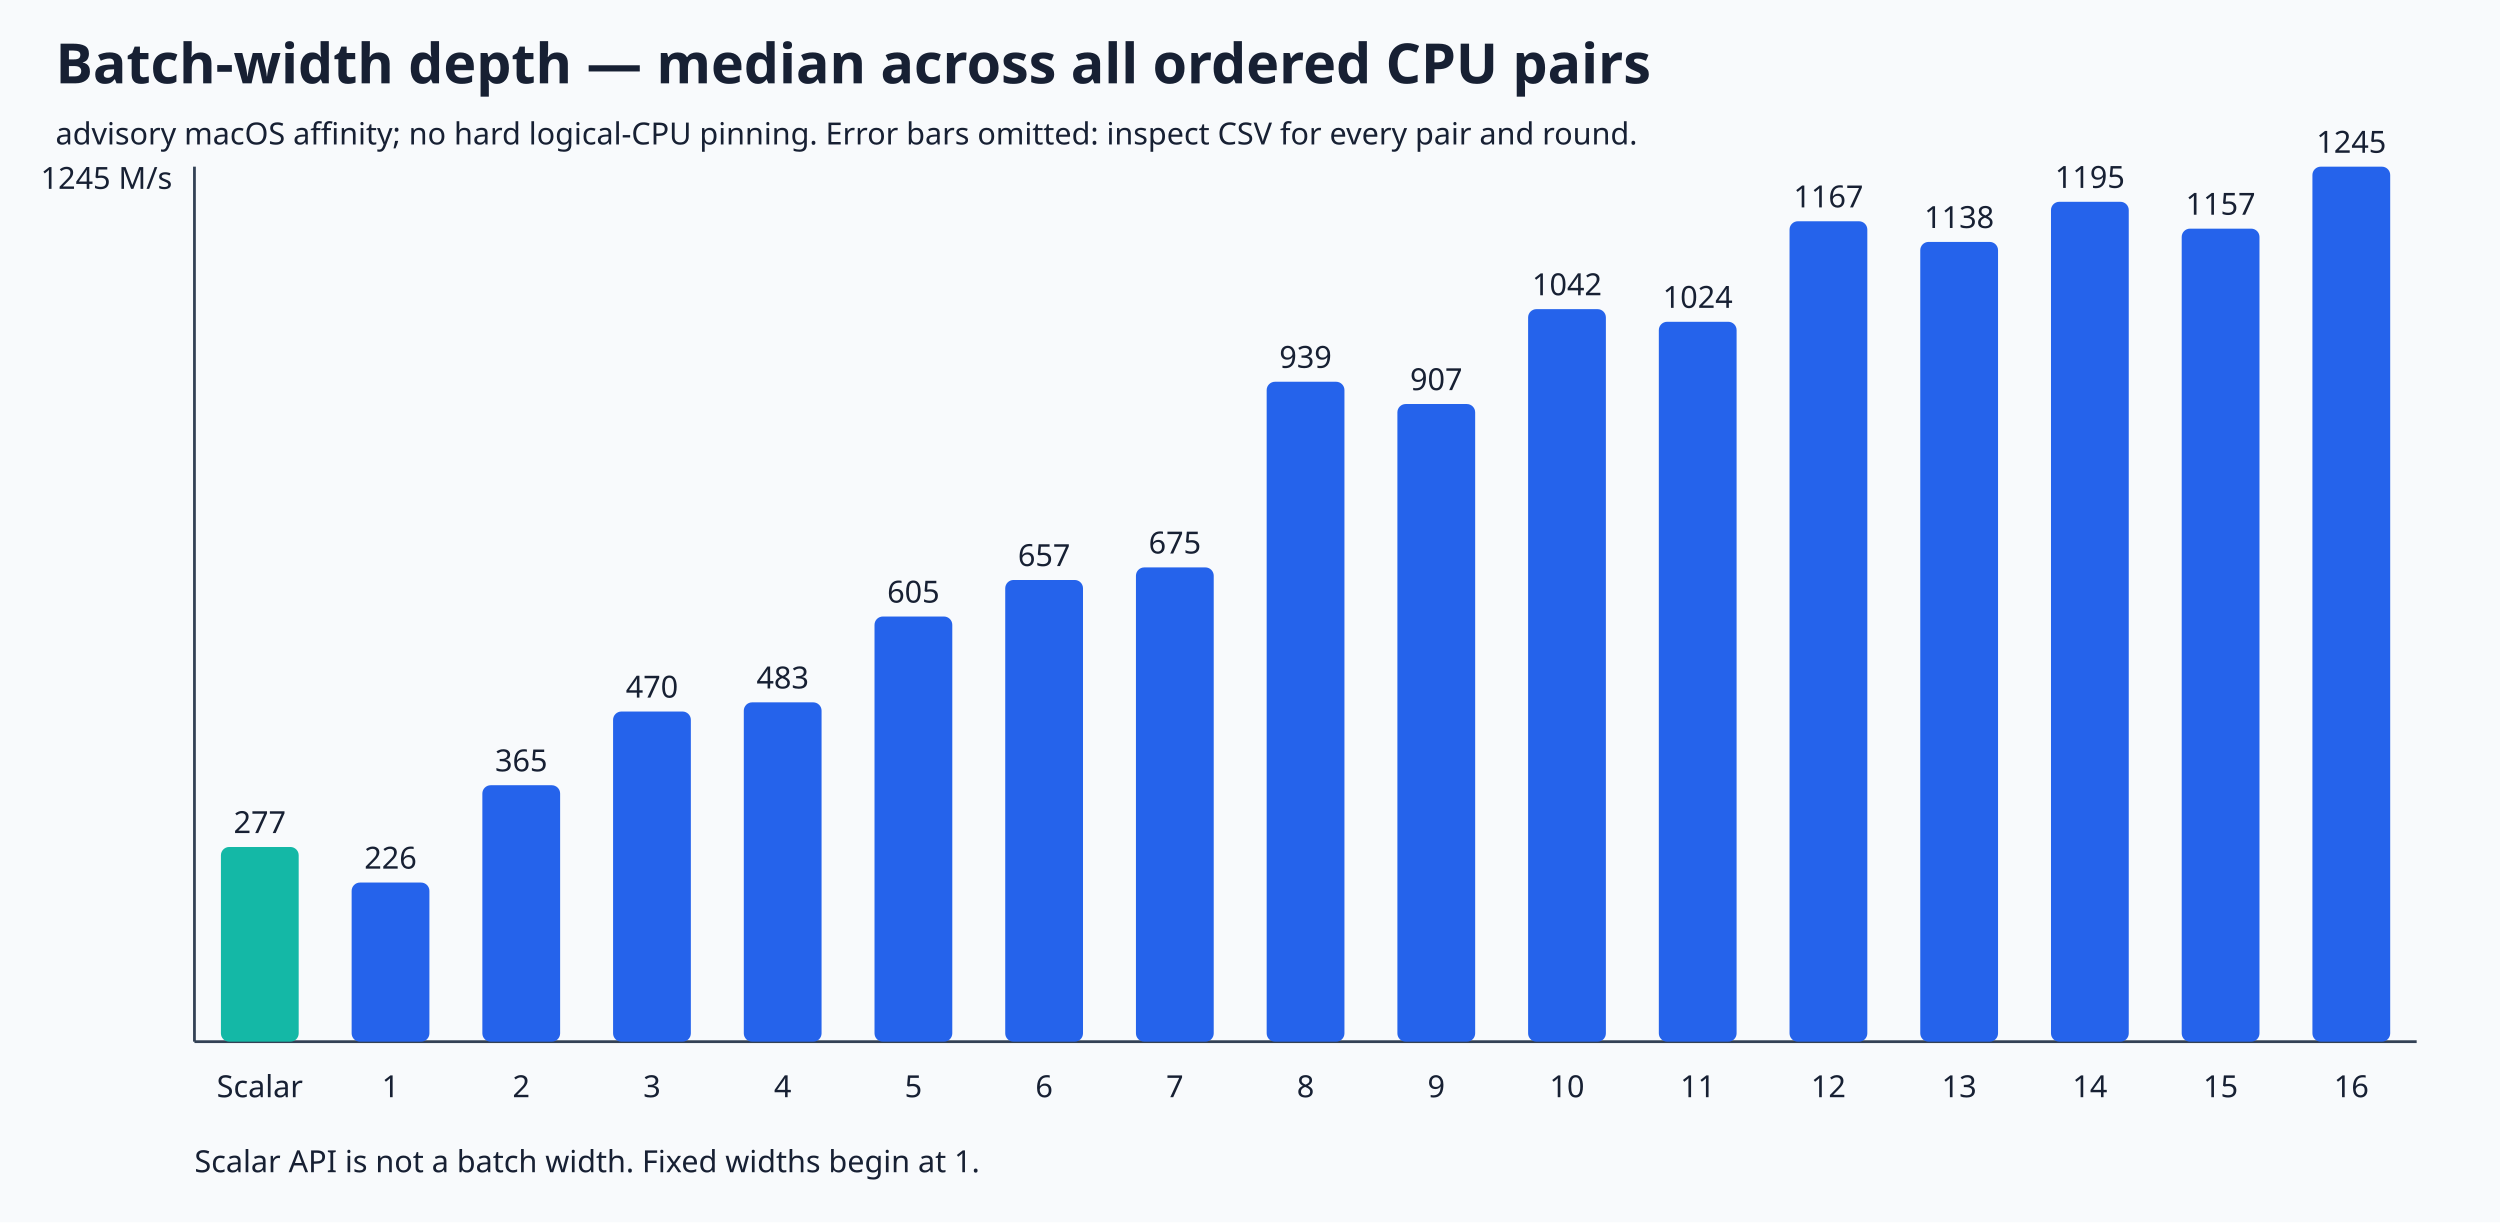
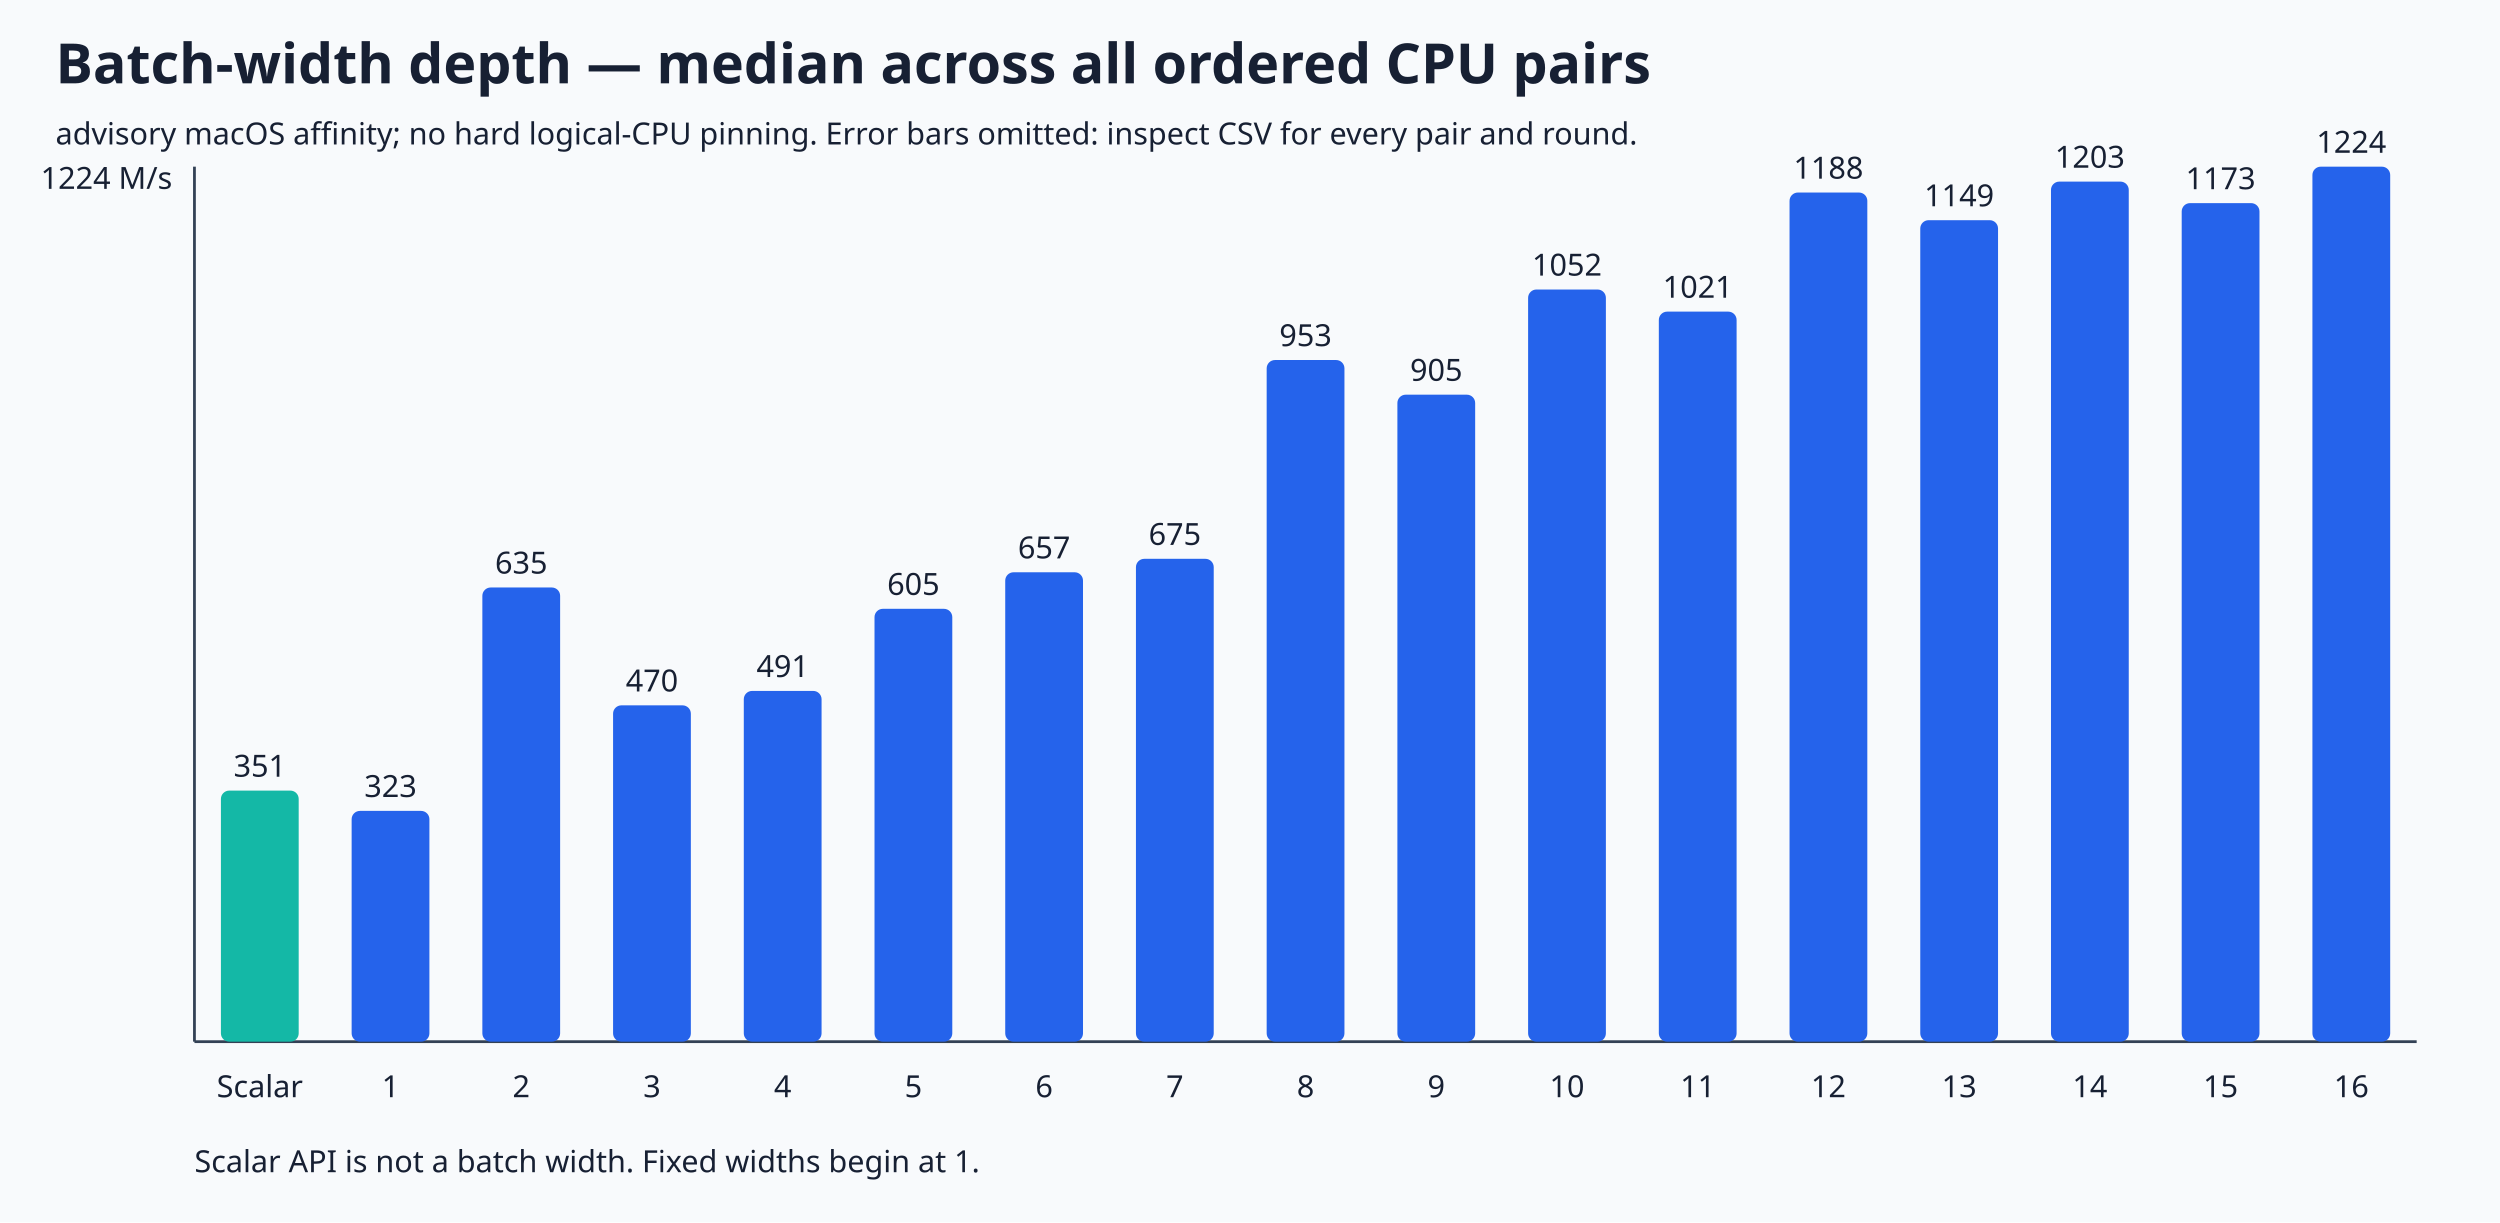
<svg xmlns="http://www.w3.org/2000/svg" width="900" height="440" viewBox="0 0 900 440">
  <style>text{font:13px sans-serif;fill:#172033}.title{font-size:20px;font-weight:bold}.small{font-size:11px}</style>
  <rect width="100%" height="100%" fill="#f8fafc" />
  <text x="20" y="30" class="title">Batch-width depth — median across all ordered CPU pairs</text>
  <text x="20" y="52" class="small">advisory macOS affinity; no hard logical-CPU pinning. Error bars omitted: inspect CSV for every pair and round.</text>
  <line x1="70" y1="375" x2="870" y2="375" stroke="#334155" />
  <line x1="70" y1="375" x2="70" y2="60" stroke="#334155" />
-   <rect x="79.529" y="304.91" width="28" height="70.09" rx="3" fill="#14b8a6" />
+   <rect x="79.529" y="284.615" width="28" height="90.385" rx="3" fill="#14b8a6" />
  <text x="93.529" y="395" text-anchor="middle" class="small">Scalar</text>
-   <text x="93.529" y="299.91" text-anchor="middle" class="small">277</text>
-   <rect x="126.588" y="317.722" width="28" height="57.278" rx="3" fill="#2563eb" />
+   <text x="93.529" y="279.615" text-anchor="middle" class="small">351</text>
+   <rect x="126.588" y="291.924" width="28" height="83.076" rx="3" fill="#2563eb" />
  <text x="140.588" y="395" text-anchor="middle" class="small">1</text>
-   <text x="140.588" y="312.722" text-anchor="middle" class="small">226</text>
-   <rect x="173.647" y="282.683" width="28" height="92.317" rx="3" fill="#2563eb" />
+   <text x="140.588" y="286.924" text-anchor="middle" class="small">323</text>
+   <rect x="173.647" y="211.496" width="28" height="163.504" rx="3" fill="#2563eb" />
  <text x="187.647" y="395" text-anchor="middle" class="small">2</text>
-   <text x="187.647" y="277.683" text-anchor="middle" class="small">365</text>
-   <rect x="220.706" y="256.149" width="28" height="118.851" rx="3" fill="#2563eb" />
+   <text x="187.647" y="206.496" text-anchor="middle" class="small">635</text>
+   <rect x="220.706" y="253.922" width="28" height="121.078" rx="3" fill="#2563eb" />
  <text x="234.706" y="395" text-anchor="middle" class="small">3</text>
-   <text x="234.706" y="251.149" text-anchor="middle" class="small">470</text>
-   <rect x="267.765" y="252.847" width="28" height="122.153" rx="3" fill="#2563eb" />
+   <text x="234.706" y="248.922" text-anchor="middle" class="small">470</text>
+   <rect x="267.765" y="248.731" width="28" height="126.269" rx="3" fill="#2563eb" />
  <text x="281.765" y="395" text-anchor="middle" class="small">4</text>
-   <text x="281.765" y="247.847" text-anchor="middle" class="small">483</text>
-   <rect x="314.824" y="221.948" width="28" height="153.052" rx="3" fill="#2563eb" />
+   <text x="281.765" y="243.731" text-anchor="middle" class="small">491</text>
+   <rect x="314.824" y="219.174" width="28" height="155.826" rx="3" fill="#2563eb" />
  <text x="328.824" y="395" text-anchor="middle" class="small">5</text>
-   <text x="328.824" y="216.948" text-anchor="middle" class="small">605</text>
-   <rect x="361.882" y="208.79" width="28" height="166.21" rx="3" fill="#2563eb" />
+   <text x="328.824" y="214.174" text-anchor="middle" class="small">605</text>
+   <rect x="361.882" y="206.019" width="28" height="168.981" rx="3" fill="#2563eb" />
  <text x="375.882" y="395" text-anchor="middle" class="small">6</text>
-   <text x="375.882" y="203.79" text-anchor="middle" class="small">657</text>
-   <rect x="408.941" y="204.267" width="28" height="170.733" rx="3" fill="#2563eb" />
+   <text x="375.882" y="201.019" text-anchor="middle" class="small">657</text>
+   <rect x="408.941" y="201.176" width="28" height="173.824" rx="3" fill="#2563eb" />
  <text x="422.941" y="395" text-anchor="middle" class="small">7</text>
-   <text x="422.941" y="199.267" text-anchor="middle" class="small">675</text>
-   <rect x="456.0" y="137.431" width="28" height="237.569" rx="3" fill="#2563eb" />
+   <text x="422.941" y="196.176" text-anchor="middle" class="small">675</text>
+   <rect x="456.0" y="129.609" width="28" height="245.391" rx="3" fill="#2563eb" />
  <text x="470.0" y="395" text-anchor="middle" class="small">8</text>
-   <text x="470.0" y="132.431" text-anchor="middle" class="small">939</text>
-   <rect x="503.059" y="145.45" width="28" height="229.55" rx="3" fill="#2563eb" />
+   <text x="470.0" y="124.609" text-anchor="middle" class="small">953</text>
+   <rect x="503.059" y="142.085" width="28" height="232.915" rx="3" fill="#2563eb" />
  <text x="517.059" y="395" text-anchor="middle" class="small">9</text>
-   <text x="517.059" y="140.45" text-anchor="middle" class="small">907</text>
-   <rect x="550.118" y="111.29" width="28" height="263.71" rx="3" fill="#2563eb" />
+   <text x="517.059" y="137.085" text-anchor="middle" class="small">905</text>
+   <rect x="550.118" y="104.224" width="28" height="270.776" rx="3" fill="#2563eb" />
  <text x="564.118" y="395" text-anchor="middle" class="small">10</text>
-   <text x="564.118" y="106.29" text-anchor="middle" class="small">1042</text>
-   <rect x="597.176" y="115.841" width="28" height="259.159" rx="3" fill="#2563eb" />
+   <text x="564.118" y="99.224" text-anchor="middle" class="small">1052</text>
+   <rect x="597.176" y="112.187" width="28" height="262.813" rx="3" fill="#2563eb" />
  <text x="611.176" y="395" text-anchor="middle" class="small">11</text>
-   <text x="611.176" y="110.841" text-anchor="middle" class="small">1024</text>
-   <rect x="644.235" y="79.654" width="28" height="295.346" rx="3" fill="#2563eb" />
+   <text x="611.176" y="107.187" text-anchor="middle" class="small">1021</text>
+   <rect x="644.235" y="69.312" width="28" height="305.688" rx="3" fill="#2563eb" />
  <text x="658.235" y="395" text-anchor="middle" class="small">12</text>
-   <text x="658.235" y="74.654" text-anchor="middle" class="small">1167</text>
-   <rect x="691.294" y="87.087" width="28" height="287.913" rx="3" fill="#2563eb" />
+   <text x="658.235" y="64.312" text-anchor="middle" class="small">1188</text>
+   <rect x="691.294" y="79.268" width="28" height="295.732" rx="3" fill="#2563eb" />
  <text x="705.294" y="395" text-anchor="middle" class="small">13</text>
-   <text x="705.294" y="82.087" text-anchor="middle" class="small">1138</text>
-   <rect x="738.353" y="72.645" width="28" height="302.355" rx="3" fill="#2563eb" />
+   <text x="705.294" y="74.268" text-anchor="middle" class="small">1149</text>
+   <rect x="738.353" y="65.378" width="28" height="309.622" rx="3" fill="#2563eb" />
  <text x="752.353" y="395" text-anchor="middle" class="small">14</text>
-   <text x="752.353" y="67.645" text-anchor="middle" class="small">1195</text>
-   <rect x="785.412" y="82.31" width="28" height="292.69" rx="3" fill="#2563eb" />
+   <text x="752.353" y="60.378" text-anchor="middle" class="small">1203</text>
+   <rect x="785.412" y="73.124" width="28" height="301.876" rx="3" fill="#2563eb" />
  <text x="799.412" y="395" text-anchor="middle" class="small">15</text>
-   <text x="799.412" y="77.31" text-anchor="middle" class="small">1157</text>
+   <text x="799.412" y="68.124" text-anchor="middle" class="small">1173</text>
  <rect x="832.471" y="60.0" width="28" height="315.0" rx="3" fill="#2563eb" />
  <text x="846.471" y="395" text-anchor="middle" class="small">16</text>
-   <text x="846.471" y="55.0" text-anchor="middle" class="small">1245</text>
+   <text x="846.471" y="55.0" text-anchor="middle" class="small">1224</text>
  <text x="70" y="422" class="small">Scalar API is not a batch width. Fixed widths begin at 1.</text>
-   <text x="62" y="68" text-anchor="end" class="small">1245 M/s</text>
+   <text x="62" y="68" text-anchor="end" class="small">1224 M/s</text>
</svg>
